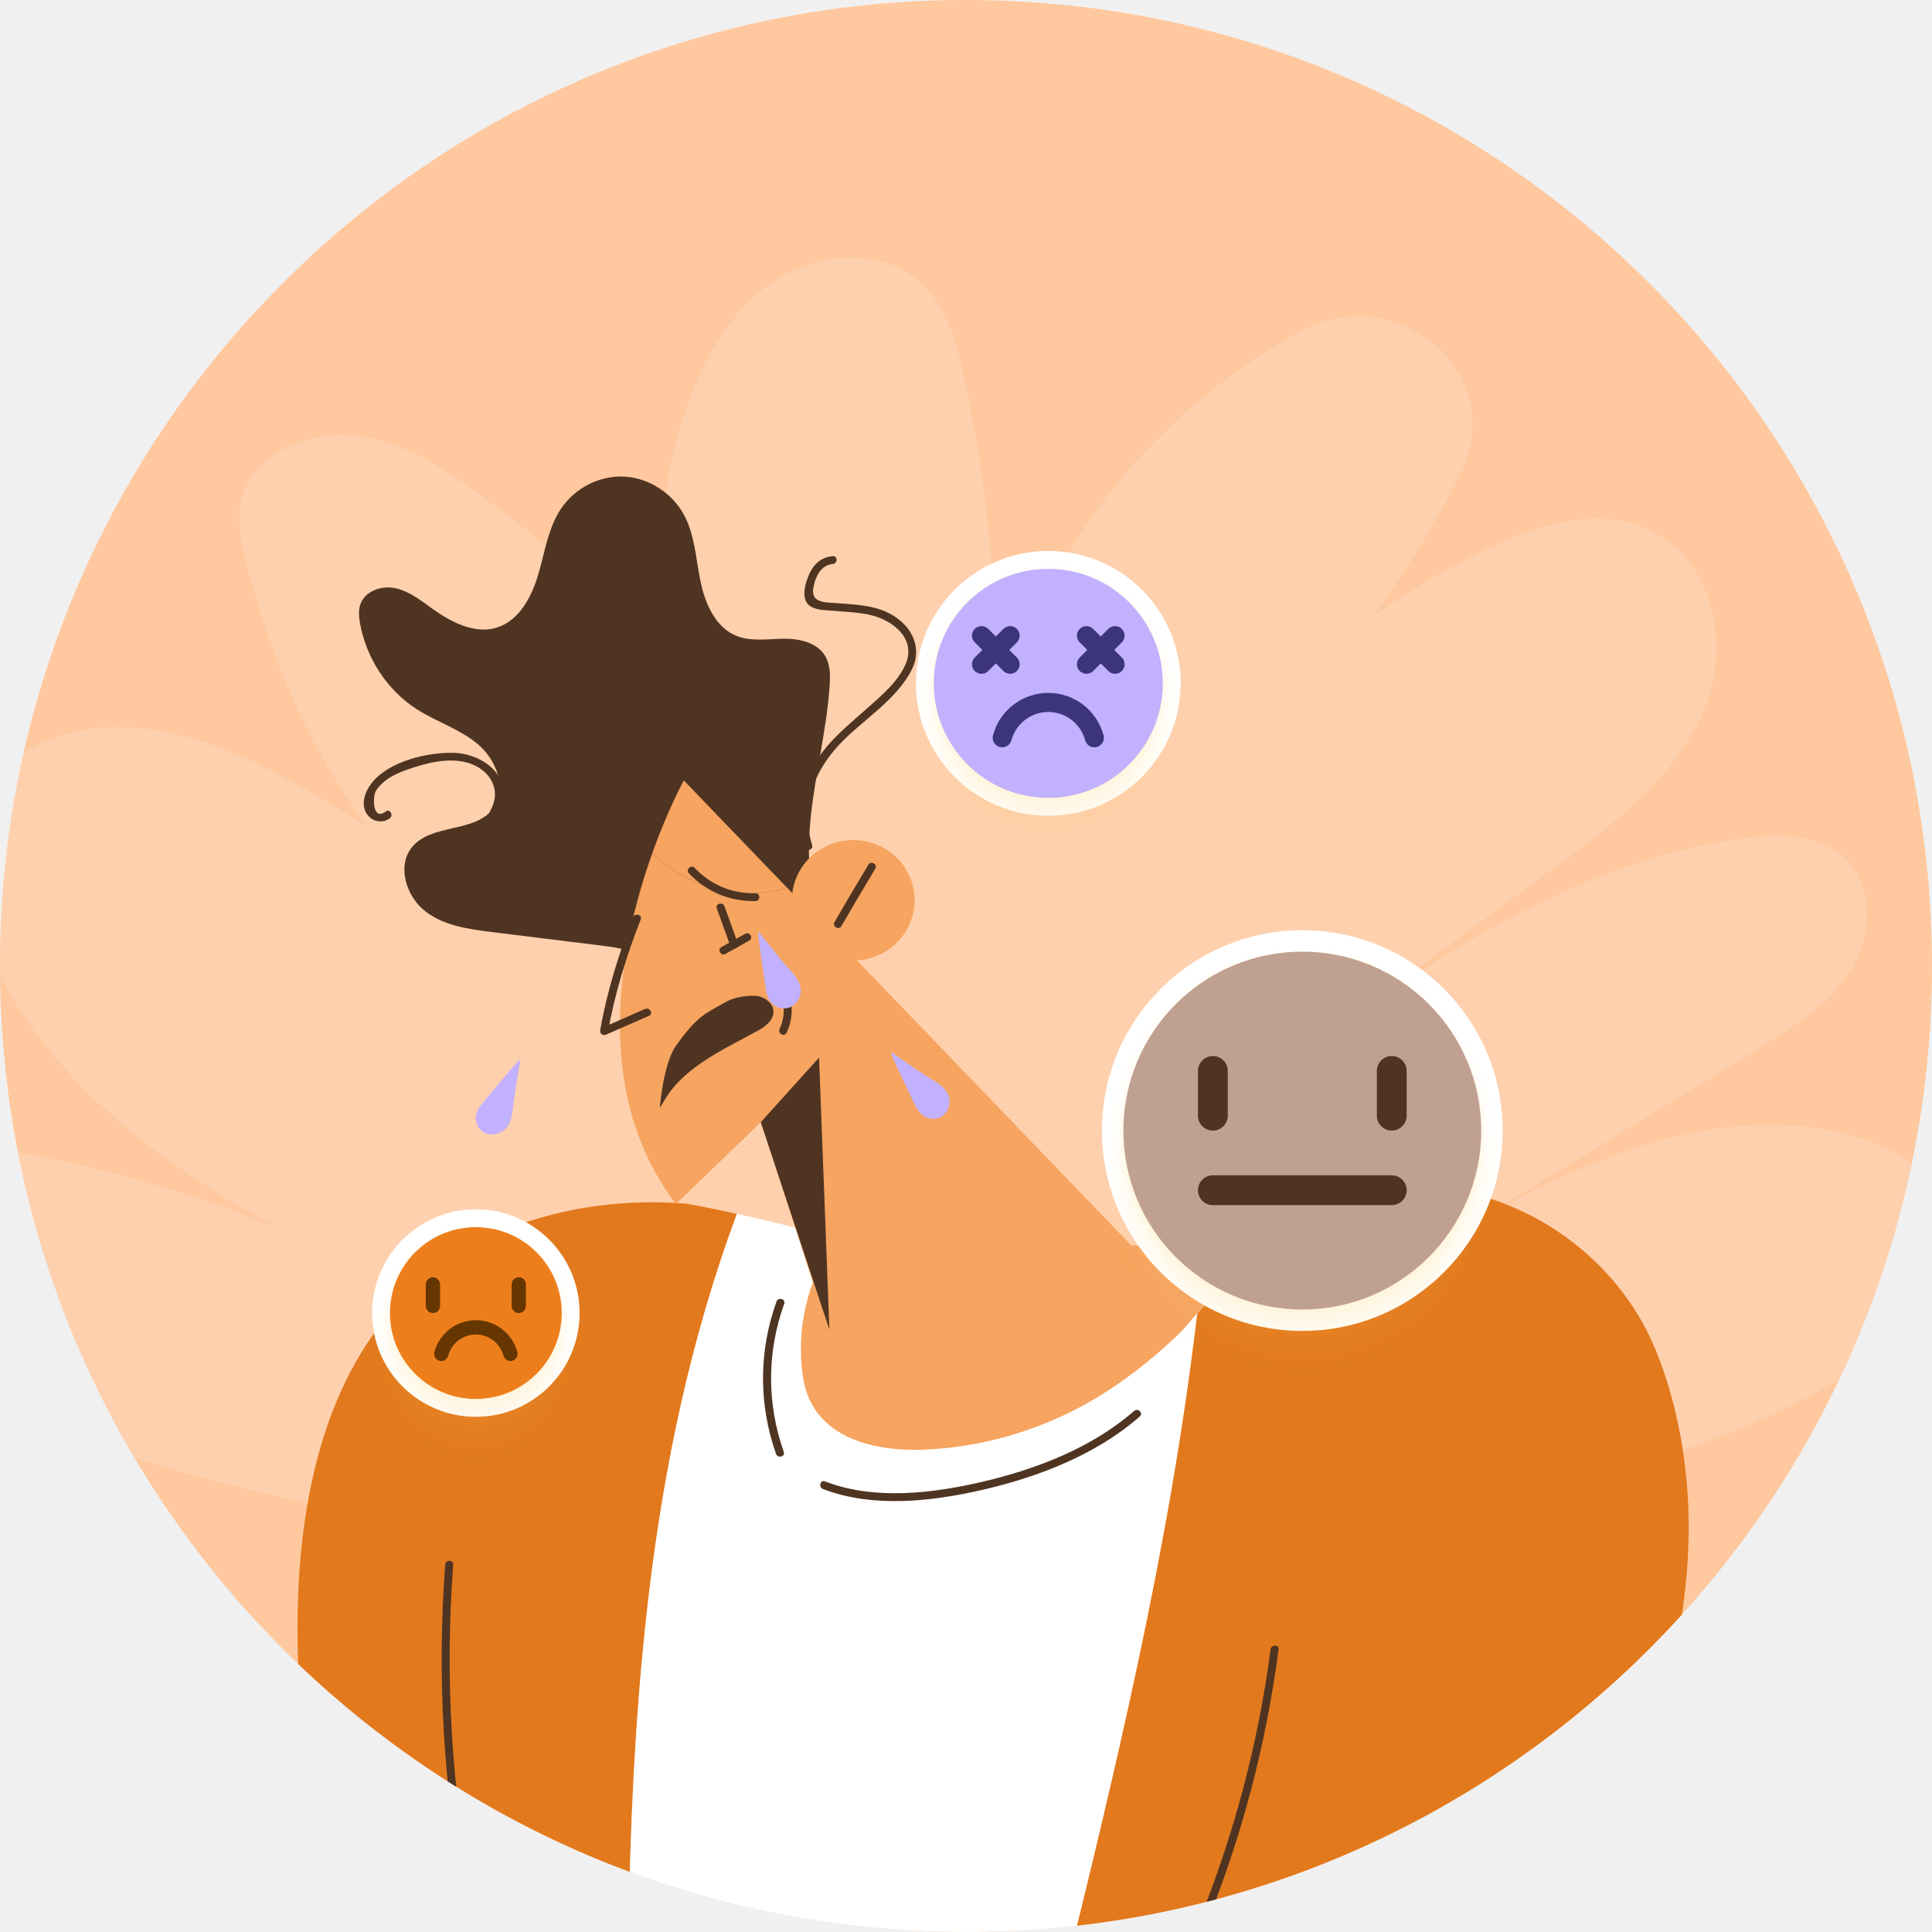
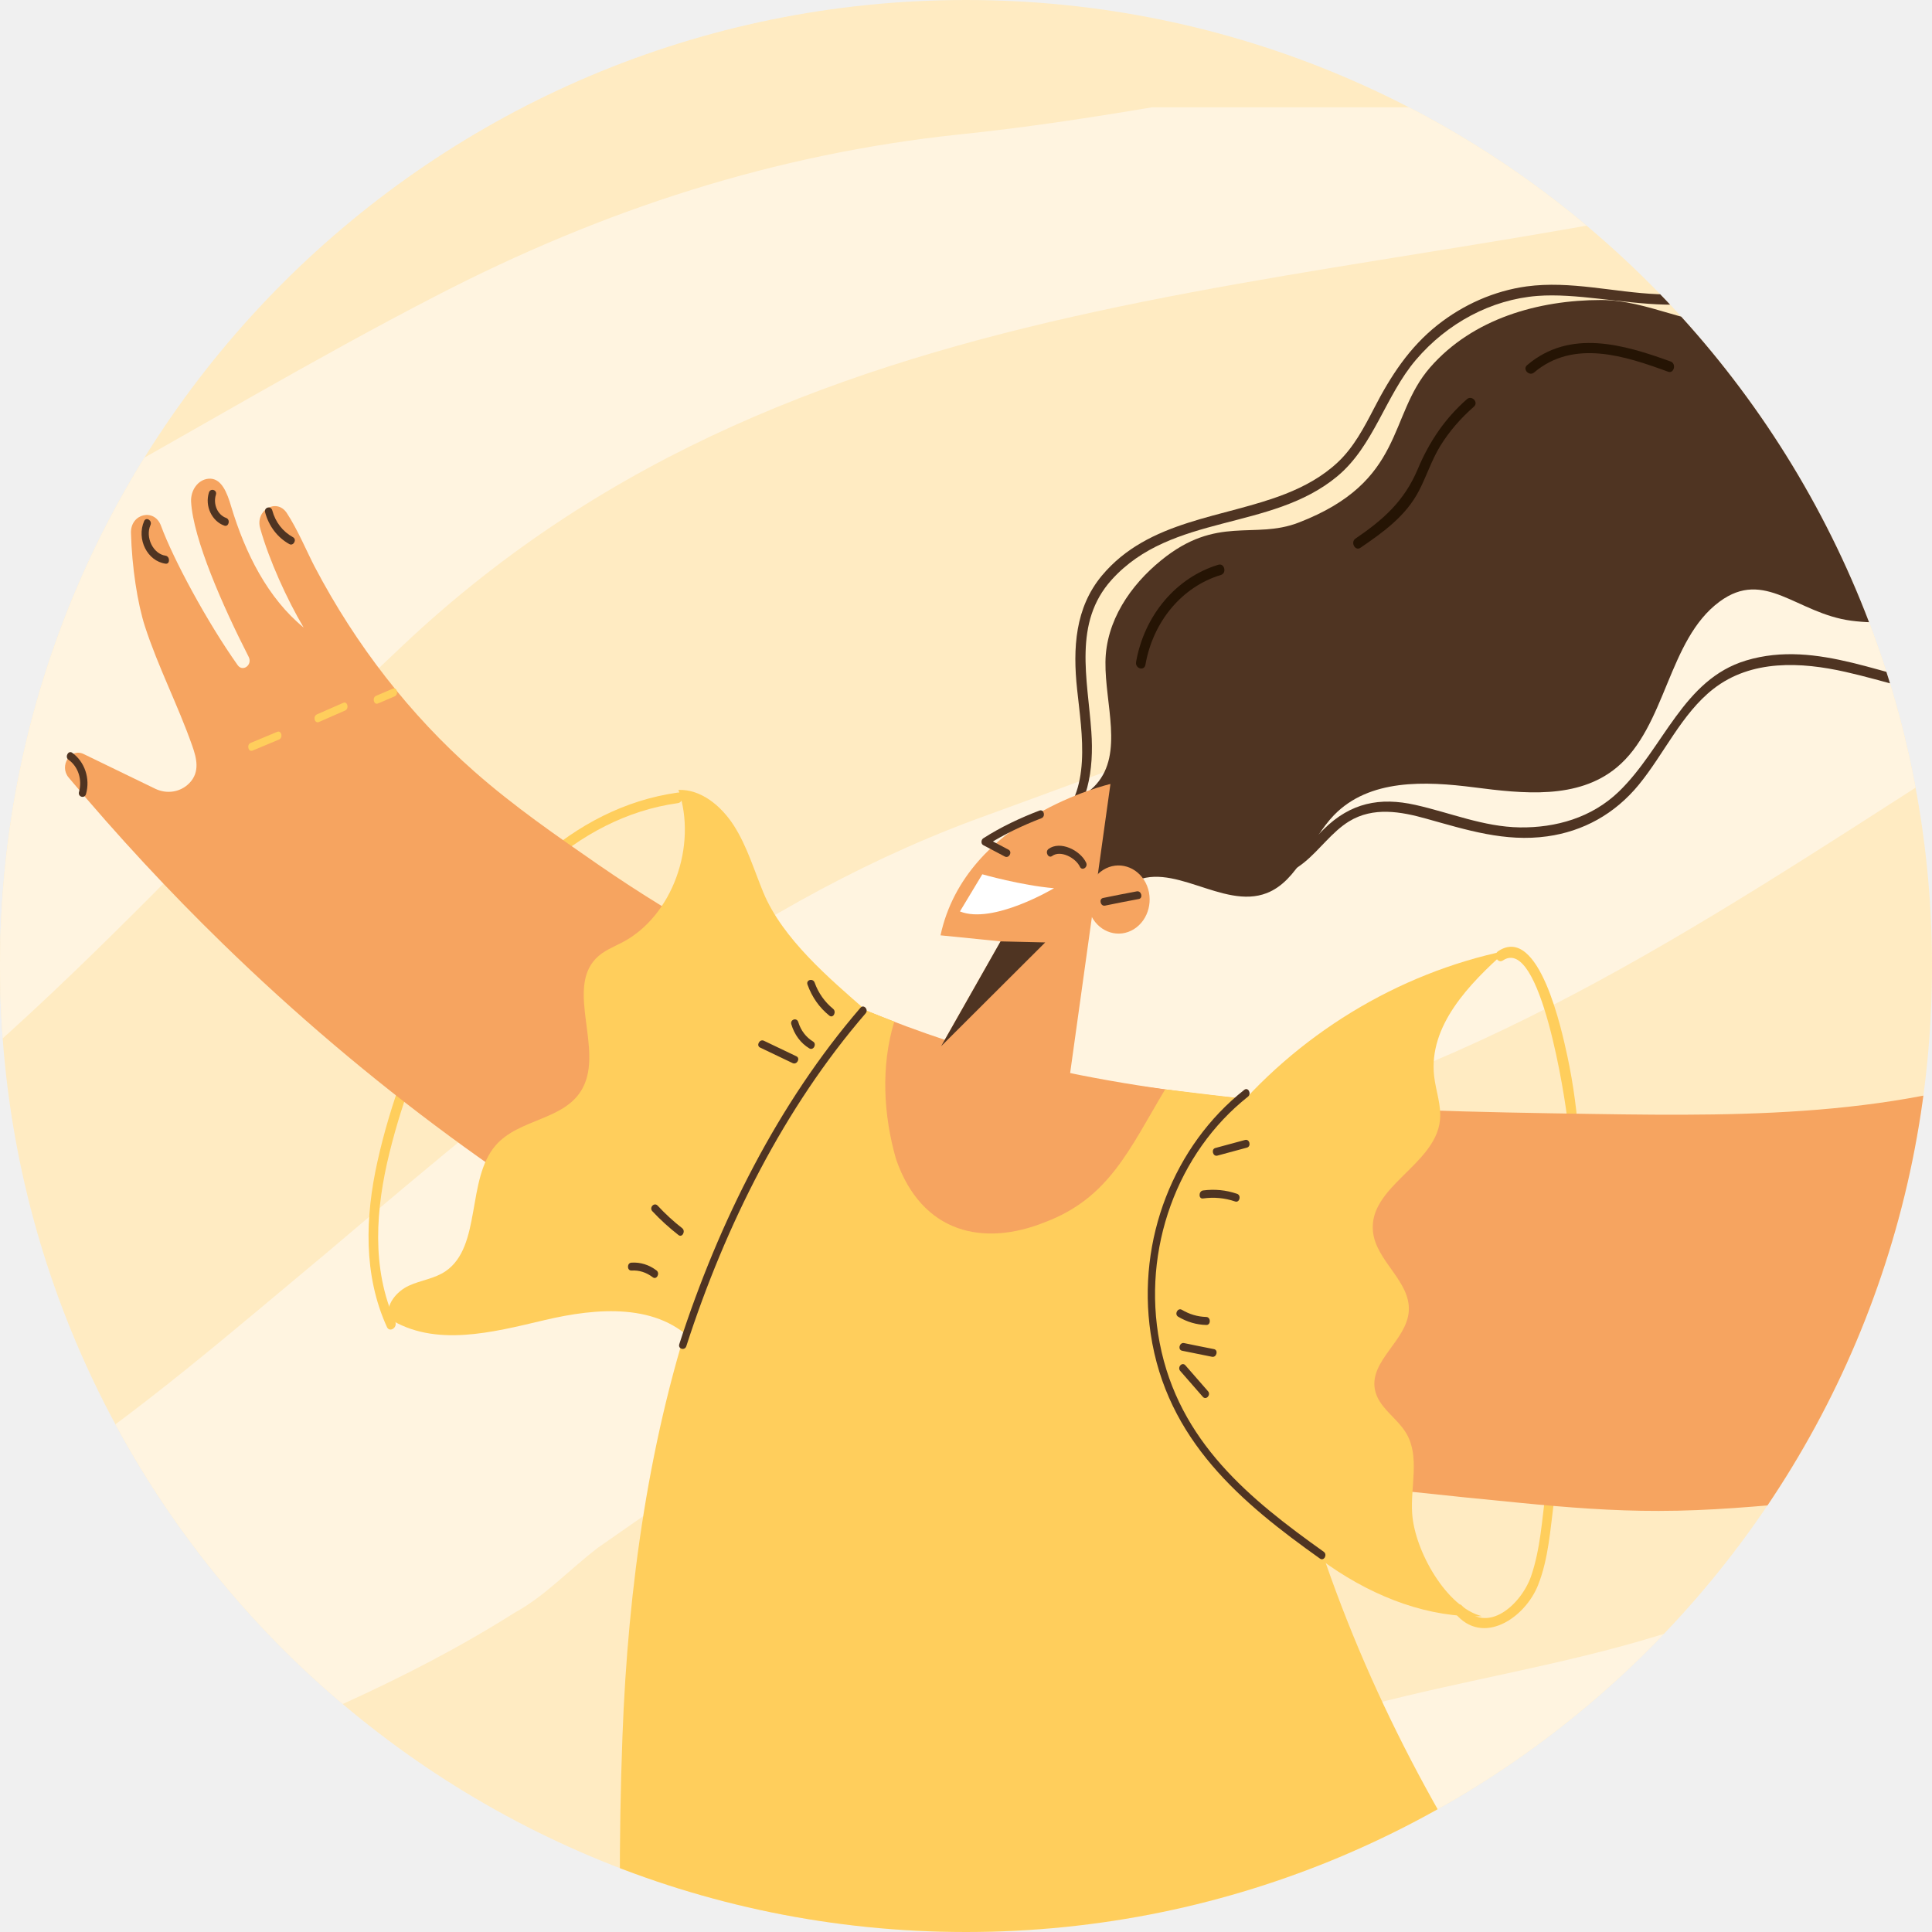
<svg xmlns="http://www.w3.org/2000/svg" width="270" height="270" viewBox="0 0 270 270" fill="none">
-   <g clip-path="url(#clip0_2988_3971)">
-     <rect width="270" height="270" rx="135" fill="#FFC89E" />
+   <g clip-path="url(#clip0_2988_3830)">
+     <rect width="270" height="270" rx="135" fill="#FFEBC2" />
    <path d="M150.067 355.072C149.729 352.432 147.131 350.246 144.12 349.082C141.109 347.904 137.702 347.578 134.371 347.265C126.786 346.542 119.22 345.818 111.635 345.108C106.628 344.625 101.377 344.072 97.368 341.659C93.359 339.246 91.327 334.32 94.47 331.211C98.629 327.109 108.209 328.884 112.105 324.625C115.06 321.403 112.613 316.676 108.718 314.15C104.822 311.623 99.815 310.459 95.543 308.344C89.275 305.236 84.758 299.984 83.422 294.235C83.177 293.213 83.046 292.134 83.46 291.14C84.419 288.869 88.052 287.918 91.007 288.415C93.981 288.912 96.465 290.431 98.949 291.807C103.071 294.079 108.191 296.094 112.971 294.859C117.62 293.667 120.255 289.82 121.666 286.144C123.078 282.453 123.774 278.479 126.541 275.313C129.534 271.864 134.898 269.778 140.186 270.019C145.475 270.246 150.519 272.787 153.041 276.477C155.262 279.756 155.488 283.603 156.467 287.251C157.426 290.885 159.61 294.746 163.939 296.194C167.119 297.258 170.752 296.79 174.215 296.747C177.678 296.705 181.63 297.358 183.343 299.742C184.341 301.147 184.322 302.851 184.19 304.455C183.55 311.864 181.028 319.089 180.087 326.485C179.127 333.866 179.955 341.801 185.319 347.904L150.067 355.072Z" fill="#4F3422" />
-     <path opacity="0.48" d="M102.535 218.259C73.214 216.676 44.132 211.533 16.196 203.014C8.437 200.639 0.654 197.956 -5.921 193.406C-12.496 188.856 -17.811 182.154 -18.844 174.476C-19.284 171.162 -18.856 167.577 -16.753 164.881C-12.609 159.552 -4.233 159.836 2.606 161.06C19.383 164.053 35.681 169.468 50.744 177.073C26.612 167.008 3.147 150.551 -4.12 126.477C-5.052 123.398 -5.694 120.158 -5.253 116.981C-4.032 108.301 5.364 102.217 14.571 101.649C23.766 101.08 32.633 104.802 40.618 109.154C54.372 116.659 66.828 126.316 77.308 137.617C54.095 126.403 40.379 102.526 34.371 78.44C33.64 75.535 33.011 72.468 33.779 69.562C35.404 63.479 42.898 60.153 49.447 60.846C55.997 61.538 61.727 65.235 66.942 69.043C85.557 82.632 102.095 99.794 110.13 120.777C93.139 103.38 87.812 76.474 96.968 54.292C99.462 48.246 103.153 42.348 108.896 38.824C114.652 35.3 122.801 34.781 128.015 38.948C132.121 42.237 133.62 47.553 134.716 52.561C139.615 75.102 140.522 98.446 137.399 121.308C136.958 101.55 144.112 81.68 157.211 66.261C163.974 58.298 172.312 51.56 181.595 46.379C195.198 38.799 210.942 52.339 204.228 65.89C204.178 65.989 204.14 66.076 204.09 66.175C194.152 86.069 179.328 103.751 161.14 117.401C172.312 100.523 188.233 86.502 206.785 77.204C213.939 73.618 222.516 70.7 229.91 73.766C239.507 77.748 242.064 90.385 238.008 99.596C233.953 108.808 225.287 115.349 216.975 121.457C203.158 131.62 189.354 141.784 175.537 151.948C195.827 136.813 217.315 121.148 242.757 117.265C247.82 116.486 253.576 116.387 257.417 119.59C261.977 123.398 261.788 130.557 258.664 135.54C255.541 140.523 250.226 143.837 245.087 146.977C228.172 157.326 211.256 167.676 194.354 178.025C213.133 166.105 234.734 153.617 256.75 158.155C263.753 159.601 271.008 163.558 272.658 170.186C274.572 177.889 268.136 185.221 261.398 189.919C246.044 200.639 227.177 205.486 208.788 210.123C174.416 218.791 137.89 227.446 103.934 217.678L102.535 218.259Z" fill="#FEDABF" />
-     <path d="M102.99 169.65C99.411 168.856 96.359 168.242 95.685 168.194C88.342 167.641 80.877 168.411 73.866 170.697C35.364 183.304 39.078 233.339 45.979 264.389C46.237 265.532 48.235 275.77 49.117 275.806C49.117 275.806 65.347 276.504 87.705 277.466C88.134 241.014 90.07 204.454 102.99 169.65Z" fill="#E2791D" />
-     <path d="M164.328 186.805C160.761 190.174 156.851 193.229 152.598 195.72C144.299 200.58 132.85 203.046 123.473 202.012C109.622 200.496 110.468 183.016 116.462 173.307C116.744 172.862 109.107 170.985 102.978 169.638C90.071 204.454 88.134 241.014 87.705 277.466C105.552 278.236 127.298 279.162 147.829 280.053C155.723 248.16 163.483 216.28 167.319 183.569C165.897 185.145 164.721 186.444 164.328 186.805Z" fill="white" />
-     <path d="M236 213.669C236.024 205.38 234.578 196.514 231.44 188.802C222.283 166.305 191.639 156.982 173.938 176.062C173.644 176.387 170.053 180.489 167.319 183.557C163.482 216.279 155.723 248.16 147.829 280.041C184.259 281.604 216.828 283 216.841 283C217.037 283 221.327 271.258 221.866 270.043C224.232 264.69 226.34 259.228 228.179 253.67C231.611 243.288 234.431 232.304 235.583 221.428C235.84 218.914 235.987 216.316 236 213.669Z" fill="#E2791D" />
-     <path d="M101.115 127.531C101.63 128.903 102.144 130.262 102.672 131.634C102.917 132.296 104.008 132.007 103.75 131.345C103.235 129.974 102.721 128.614 102.194 127.243C101.948 126.581 100.87 126.858 101.115 127.531Z" fill="#4F3422" />
-     <path d="M112.233 192.532C113.483 200.64 121.512 202.83 128.842 202.601C138.109 202.3 147.094 199.353 154.804 194.36C158.494 191.966 161.901 189.163 165.039 186.119C166.069 185.121 173.289 175.93 173.926 176.062C163.85 174.029 153.345 173.608 143.355 173.476C133.598 173.355 124.748 173.091 116.462 173.319C112.931 179.07 111.166 185.578 112.233 192.532Z" fill="#F6A460" />
-     <path d="M177.567 230.5C175.802 243.962 172.271 257.135 167.062 269.719C166.792 270.38 167.871 270.657 168.141 270.007C173.387 257.339 176.905 244.07 178.682 230.5C178.78 229.802 177.653 229.802 177.567 230.5Z" fill="#4F3422" />
-     <path d="M108.518 181.897C106.03 188.79 106.006 196.273 108.457 203.19C108.69 203.852 109.781 203.575 109.536 202.902C107.145 196.153 107.17 188.934 109.597 182.197C109.83 181.512 108.751 181.235 108.518 181.897Z" fill="#4F3422" />
-     <path d="M115.003 208.087C122.039 210.806 130.411 209.819 137.569 208.147C145.329 206.33 153.284 203.226 159.29 197.957C159.83 197.488 159.033 196.706 158.494 197.175C152.634 202.324 144.826 205.32 137.263 207.088C130.288 208.712 122.149 209.687 115.297 207.028C114.635 206.763 114.341 207.822 115.003 208.087Z" fill="#4F3422" />
-     <path d="M93.723 138.696C93.503 136.458 91.811 134.605 89.85 133.619C87.889 132.62 85.67 132.344 83.5 132.079C78.561 131.465 73.633 130.852 68.693 130.25C65.432 129.841 62.012 129.372 59.401 127.327C56.791 125.282 55.467 121.107 57.514 118.473C60.223 114.996 66.462 116.5 68.999 112.89C70.924 110.16 69.33 106.153 66.793 104.012C64.256 101.871 60.995 100.884 58.212 99.092C54.131 96.457 51.189 92.006 50.319 87.133C50.159 86.267 50.073 85.353 50.343 84.511C50.968 82.586 53.334 81.78 55.258 82.201C57.195 82.622 58.813 83.909 60.431 85.076C63.116 87.001 66.45 88.709 69.563 87.663C72.591 86.652 74.307 83.392 75.226 80.276C76.146 77.148 76.599 73.78 78.401 71.097C80.35 68.174 83.844 66.405 87.288 66.609C90.733 66.802 94.018 68.955 95.66 72.083C97.106 74.862 97.254 78.123 97.891 81.214C98.516 84.294 99.938 87.567 102.757 88.794C104.829 89.696 107.195 89.299 109.45 89.263C111.706 89.227 114.28 89.78 115.395 91.801C116.045 92.992 116.033 94.436 115.947 95.795C115.53 102.075 113.887 108.199 113.275 114.466C112.649 120.722 113.189 127.447 116.682 132.62L93.723 138.696Z" fill="#4F3422" />
-     <path d="M157.795 173.74L110.002 124.067C103.26 126.124 96.052 123.982 91.174 119.194C86.81 131.393 82.348 152.242 94.459 168.278L106.324 156.825C106.324 156.825 110.982 171.178 115.579 185.277C119.882 198.475 136.356 203.311 147.339 194.613C147.486 194.493 147.633 194.384 147.768 194.264C156.863 187.022 165.836 182.101 157.795 173.74Z" fill="#F6A460" />
-     <path d="M110.002 124.067L95.562 109.065C95.562 109.065 93.38 113.023 91.174 119.194C96.065 123.994 103.26 126.124 110.002 124.067Z" fill="#F6A460" />
-     <path d="M127.665 127.375C126.783 131.946 122.309 134.954 117.651 134.088C112.993 133.222 109.928 128.831 110.811 124.259C111.693 119.688 116.167 116.68 120.825 117.546C125.483 118.4 128.548 122.803 127.665 127.375Z" fill="#F6A460" />
-     <path d="M117.589 129.42C119.146 126.737 120.715 124.067 122.321 121.408C122.689 120.794 121.72 120.241 121.352 120.855C119.747 123.501 118.178 126.184 116.621 128.867C116.265 129.492 117.234 130.046 117.589 129.42Z" fill="#4F3422" />
-     <path d="M106.324 156.825L115.91 185.831L114.464 147.802L106.324 156.825Z" fill="#4F3422" />
-     <path d="M88.465 128.193C86.491 133.222 84.8 138.659 83.88 143.965C83.794 144.458 84.248 144.783 84.702 144.59C86.7 143.712 88.71 142.834 90.708 141.956C91.37 141.667 90.794 140.717 90.144 141.005C88.146 141.884 86.136 142.762 84.138 143.64C84.407 143.845 84.689 144.049 84.959 144.266C85.878 138.948 87.57 133.51 89.543 128.494C89.813 127.832 88.722 127.543 88.465 128.193Z" fill="#4F3422" />
-     <path d="M100.171 126.942C100.796 128.686 101.433 130.431 102.059 132.175C102.304 132.837 103.382 132.548 103.137 131.886C102.512 130.142 101.875 128.397 101.25 126.653C101.017 125.991 99.926 126.28 100.171 126.942Z" fill="#4F3422" />
-     <path d="M101.384 133.306C102.488 132.692 103.591 132.067 104.706 131.453C105.331 131.104 104.767 130.154 104.142 130.503C103.039 131.116 101.936 131.742 100.82 132.356C100.183 132.704 100.747 133.655 101.384 133.306Z" fill="#4F3422" />
-     <path d="M96.285 122.057C98.712 124.62 101.997 125.991 105.564 125.931C106.288 125.919 106.288 124.812 105.564 124.836C102.279 124.897 99.325 123.657 97.082 121.287C96.579 120.758 95.783 121.54 96.285 122.057Z" fill="#4F3422" />
-     <path d="M92.216 154.78C92.216 154.78 92.681 148.669 94.471 146.142C97.511 141.848 98.724 141.583 101.433 140.031C102.561 139.381 104.13 139.129 105.442 139.165C106.741 139.189 108.126 140.163 108.089 141.438C108.065 142.69 106.827 143.544 105.711 144.145C100.784 146.84 95.206 149.306 92.596 154.227L92.216 154.78Z" fill="#4F3422" />
-     <path d="M108.984 138.792C109.732 140.392 109.708 142.184 108.948 143.784C108.641 144.422 109.61 144.975 109.916 144.338C110.872 142.353 110.872 140.235 109.953 138.238C109.646 137.601 108.69 138.154 108.984 138.792Z" fill="#4F3422" />
-     <path d="M62.221 218.661C61.044 234.109 61.963 250.061 64.967 265.279C65.101 265.977 66.18 265.676 66.045 264.991C63.054 249.88 62.172 234.012 63.336 218.661C63.398 217.952 62.27 217.952 62.221 218.661Z" fill="#4F3422" />
-     <path d="M124.527 147.009C124.319 147.057 126.194 150.882 127.506 153.685C127.874 154.455 128.217 155.273 128.891 155.815C129.553 156.356 130.607 156.585 131.49 156.104C132.63 155.49 132.961 153.974 132.507 152.964C132.041 151.953 131.036 151.327 130.068 150.75C128.254 149.655 124.527 147.009 124.527 147.009Z" fill="#C2B1FF" />
-     <path d="M157.488 151.375C157.28 151.424 159.155 155.249 160.467 158.052C160.835 158.822 161.178 159.64 161.852 160.182C162.514 160.723 163.568 160.952 164.451 160.47C165.591 159.857 165.922 158.341 165.468 157.331C165.002 156.32 163.997 155.694 163.029 155.117C161.227 154.022 157.488 151.375 157.488 151.375Z" fill="#C2B1FF" />
-     <path d="M72.75 148.043C72.615 147.887 69.919 151.195 67.921 153.565C67.369 154.227 66.781 154.888 66.56 155.707C66.352 156.537 66.609 157.559 67.418 158.137C68.484 158.883 70.017 158.51 70.74 157.667C71.463 156.825 71.61 155.658 71.721 154.552C71.941 152.482 72.75 148.043 72.75 148.043Z" fill="#C2B1FF" />
-     <path d="M106.018 130.214C105.81 130.202 106.471 134.401 106.901 137.445C107.023 138.287 107.121 139.165 107.599 139.875C108.077 140.584 109.021 141.09 110.002 140.885C111.277 140.621 112.037 139.261 111.902 138.166C111.755 137.072 110.982 136.181 110.222 135.351C108.813 133.811 106.018 130.214 106.018 130.214Z" fill="#C2B1FF" />
-     <path d="M113.495 118.1C111.767 112.445 113.9 107.332 118.006 103.326C121.12 100.283 125.299 97.648 127.359 93.714C129.148 90.309 127.15 86.965 123.804 85.485C121.732 84.571 119.416 84.487 117.197 84.306C115.42 84.162 113.152 84.403 113.704 81.912C114.01 80.529 114.733 78.965 116.376 78.82C117.087 78.76 117.099 77.653 116.376 77.726C114.66 77.87 113.593 78.965 112.98 80.493C112.453 81.792 111.853 84.018 113.434 84.836C114.316 85.293 115.567 85.281 116.535 85.365C118.288 85.521 120.065 85.558 121.769 85.978C124.858 86.736 127.984 89.263 126.611 92.692C125.606 95.182 123.179 97.215 121.205 98.971C119.256 100.704 117.209 102.376 115.518 104.373C112.135 108.355 110.897 113.396 112.429 118.4C112.613 119.062 113.704 118.773 113.495 118.1Z" fill="#4F3422" />
-     <path d="M63.116 119.363C64.967 119.206 66.217 118.136 67.369 116.776C68.681 115.248 70.09 113.48 70.323 111.435C70.74 107.681 66.916 105.359 63.532 105.215C59.818 105.071 54.266 106.394 51.9 109.486C51.017 110.641 50.355 112.433 51.275 113.769C51.998 114.827 53.432 115.128 54.474 114.358C55.038 113.937 54.486 112.975 53.91 113.408C52.01 114.815 52.059 111.29 52.537 110.52C52.942 109.883 53.518 109.329 54.131 108.896C54.964 108.307 55.933 107.898 56.901 107.561C59.487 106.647 62.662 105.805 65.371 106.599C68.166 107.405 70.004 109.955 68.791 112.758C67.896 114.839 65.616 118.064 63.116 118.268C62.405 118.328 62.405 119.423 63.116 119.363Z" fill="#4F3422" />
-     <rect x="154" y="130" width="56" height="56" rx="28" fill="white" />
-     <g filter="url(#filter0_ddddd_2988_3971)">
-       <rect x="157" y="133" width="50" height="50" rx="25" fill="#C0A091" />
-       <path fill-rule="evenodd" clip-rule="evenodd" d="M194.5 147.583C195.651 147.583 196.584 148.516 196.584 149.667L196.584 155.917C196.584 157.067 195.651 158 194.5 158C193.35 158 192.417 157.067 192.417 155.917L192.417 149.667C192.417 148.516 193.35 147.583 194.5 147.583Z" fill="#4F3422" />
-       <path fill-rule="evenodd" clip-rule="evenodd" d="M169.5 147.583C170.651 147.583 171.584 148.516 171.584 149.667L171.584 155.917C171.584 157.067 170.651 158 169.5 158C168.35 158 167.417 157.067 167.417 155.917L167.417 149.667C167.417 148.516 168.35 147.583 169.5 147.583Z" fill="#4F3422" />
-       <path fill-rule="evenodd" clip-rule="evenodd" d="M167.417 166.333C167.417 165.183 168.35 164.25 169.5 164.25H194.5C195.651 164.25 196.584 165.183 196.584 166.333C196.584 167.484 195.651 168.417 194.5 168.417H169.5C168.35 168.417 167.417 167.484 167.417 166.333Z" fill="#4F3422" />
-     </g>
-     <rect x="128" y="77" width="37" height="37" rx="18.5" fill="white" />
-     <g filter="url(#filter1_ddddd_2988_3971)">
-       <rect x="130.5" y="79.5" width="32" height="32" rx="16" fill="#C2B1FF" />
-       <path fill-rule="evenodd" clip-rule="evenodd" d="M150.891 87.891C151.411 87.37 152.255 87.37 152.776 87.891L156.776 91.891C157.297 92.411 157.297 93.255 156.776 93.776C156.255 94.297 155.411 94.297 154.891 93.776L150.891 89.776C150.37 89.255 150.37 88.411 150.891 87.891Z" fill="#3C357C" />
-       <path fill-rule="evenodd" clip-rule="evenodd" d="M156.776 87.891C157.297 88.411 157.297 89.255 156.776 89.776L152.776 93.776C152.255 94.297 151.411 94.297 150.89 93.776C150.37 93.255 150.37 92.411 150.89 91.891L154.89 87.891C155.411 87.37 156.255 87.37 156.776 87.891Z" fill="#3C357C" />
-       <path fill-rule="evenodd" clip-rule="evenodd" d="M136.224 87.891C136.745 87.37 137.589 87.37 138.11 87.891L142.11 91.891C142.63 92.411 142.63 93.255 142.11 93.776C141.589 94.297 140.745 94.297 140.224 93.776L136.224 89.776C135.703 89.255 135.703 88.411 136.224 87.891Z" fill="#3C357C" />
-       <path fill-rule="evenodd" clip-rule="evenodd" d="M142.109 87.891C142.63 88.411 142.63 89.255 142.109 89.776L138.109 93.776C137.589 94.297 136.745 94.297 136.224 93.776C135.703 93.255 135.703 92.411 136.224 91.891L140.224 87.891C140.745 87.37 141.589 87.37 142.109 87.891Z" fill="#3C357C" />
-       <path fill-rule="evenodd" clip-rule="evenodd" d="M141.63 98.487C143.027 97.415 144.739 96.833 146.5 96.833C148.261 96.833 149.973 97.415 151.37 98.487C152.767 99.559 153.772 101.062 154.228 102.763C154.418 103.474 153.996 104.205 153.285 104.396C152.573 104.586 151.842 104.164 151.652 103.453C151.348 102.319 150.678 101.317 149.747 100.602C148.815 99.887 147.674 99.5 146.5 99.5C145.326 99.5 144.185 99.887 143.253 100.602C142.322 101.317 141.652 102.319 141.348 103.453C141.158 104.164 140.427 104.586 139.716 104.396C139.004 104.205 138.582 103.474 138.773 102.763C139.228 101.062 140.233 99.559 141.63 98.487Z" fill="#3C357C" />
-     </g>
-     <rect x="52" y="169" width="29" height="29" rx="14.5" fill="white" />
-     <g filter="url(#filter2_ddddd_2988_3971)">
-       <rect x="54.5" y="171.5" width="24" height="24" rx="12" fill="#ED7E1C" />
-       <path fill-rule="evenodd" clip-rule="evenodd" d="M62.847 185.74C63.895 184.936 65.179 184.5 66.5 184.5C67.821 184.5 69.105 184.936 70.153 185.74C71.201 186.544 71.954 187.671 72.296 188.947C72.439 189.481 72.122 190.029 71.588 190.172C71.055 190.315 70.507 189.998 70.364 189.465C70.136 188.614 69.634 187.863 68.935 187.327C68.237 186.791 67.381 186.5 66.5 186.5C65.62 186.5 64.764 186.791 64.065 187.327C63.366 187.863 62.864 188.614 62.636 189.465C62.493 189.998 61.945 190.315 61.412 190.172C60.878 190.029 60.562 189.481 60.705 188.947C61.046 187.671 61.8 186.544 62.847 185.74Z" fill="#663600" />
-       <path fill-rule="evenodd" clip-rule="evenodd" d="M60.5 178.5C61.052 178.5 61.5 178.948 61.5 179.5V182.5C61.5 183.052 61.052 183.5 60.5 183.5C59.948 183.5 59.5 183.052 59.5 182.5V179.5C59.5 178.948 59.948 178.5 60.5 178.5Z" fill="#663600" />
-       <path fill-rule="evenodd" clip-rule="evenodd" d="M72.5 178.5C73.052 178.5 73.5 178.948 73.5 179.5V182.5C73.5 183.052 73.052 183.5 72.5 183.5C71.948 183.5 71.5 183.052 71.5 182.5V179.5C71.5 178.948 71.948 178.5 72.5 178.5Z" fill="#663600" />
-     </g>
+     <path d="M160.975 15C152.071 16.497 143.113 17.861 134.007 18.796C108.393 21.509 84.407 29.189 60.853 41.391C26.906 58.93 -4.684 80.517 -40 93.52V174.679C-2.895 154.367 24.507 120.059 56.3 90.199C113.76 35.964 189.393 42.295 259.66 23.318C267.696 21.064 275.394 18.217 282.874 15L160.975 15Z" fill="#FFF4E0" />
+     <path d="M248.927 68.508C211.727 86.581 174.527 100.592 136.08 114.603C102.187 127.25 74.907 150.305 45.567 175.154C19.29 197.022 -7.001 220.937 -40 224.08V286.321H-22.247C-11.907 268.204 5.562 256.12 23.653 248.366C40.187 241.59 56.3 235.26 72.007 225.326C76.14 223.072 79.447 219.455 83.58 216.282C104.247 201.826 122.433 189.624 143.1 175.154C155.093 167.014 165.84 159.794 178.647 156.176C217.92 144.434 249.32 121.379 284.053 99.688C299.204 90.258 315.426 85.306 332 83.498V53.43C303.555 52.422 275.312 55.476 248.927 68.508Z" fill="#FFF4E0" />
+     <path d="M255.54 218.091C230.74 233.451 202.634 233.006 176.6 242.94C164.2 247.906 148.412 251.198 132.679 264.393C125.252 270.62 121.01 278.893 114.844 286.321H332V182.419C328.856 182.685 325.685 183.115 322.487 183.738C296.874 188.26 277.44 204.984 255.54 218.091Z" fill="#FFF4E0" />
+     <path d="M203.372 225.475C207.196 230.082 213.111 226.156 214.948 221.517C216.401 217.868 216.668 213.667 217.172 209.774C217.75 205.394 218.269 201.015 218.743 196.635C220.477 180.496 222.493 163.626 219.039 147.584C218.283 144.113 215.097 129.093 209.361 132.937C208.619 133.44 209.301 134.721 210.042 134.219C215.289 130.715 218.787 153.716 219.084 156.846C219.855 165.07 219.514 173.375 218.862 181.599C218.135 190.569 217.172 199.522 216.016 208.427C215.512 212.337 215.26 216.521 213.985 220.236C212.651 224.145 207.834 228.638 204.351 224.437C203.743 223.723 202.794 224.761 203.372 225.475Z" fill="#FFCE5C" />
+     <path d="M55.225 184.681C51.86 177.252 52.512 168.849 54.439 161.064C56.307 153.521 59.153 146.108 62.621 139.279C69.395 125.962 80.363 114.235 94.726 112.24C95.585 112.126 95.585 110.634 94.726 110.764C79.859 112.84 68.491 124.713 61.45 138.55C57.685 145.946 54.573 154.105 52.749 162.329C51.03 170.05 50.763 178.176 54.069 185.443C54.439 186.286 55.61 185.524 55.225 184.681Z" fill="#FFCE5C" />
+     <path d="M324.707 197.446C319.045 197.024 313.101 196.489 308.773 197.041C299.42 198.225 290.675 202.653 281.589 205.329C272.251 208.071 262.557 208.979 252.923 209.855C245.897 210.504 238.872 211.152 231.831 211.152C225.383 211.169 218.936 210.666 212.518 210.033C202.335 209.044 191.959 207.989 181.554 206.578C158.031 203.399 134.434 198.436 112.957 188.509C107.74 186.092 102.582 183.513 97.498 180.771C73.545 167.86 51.163 151.38 31.154 131.899C23.624 124.567 16.435 116.83 9.617 108.688L9.587 108.655C8.224 107.017 9.854 104.486 11.692 105.379L21.697 110.229C23.283 110.991 25.18 110.748 26.455 109.45C27.996 107.877 27.463 105.914 26.855 104.195C24.869 98.55 22.112 93.246 20.259 87.552C19.222 84.341 18.436 79.296 18.303 74.479C18.229 71.77 21.578 70.975 22.497 73.473C24.232 78.177 28.915 86.887 33.214 92.954C33.925 93.959 35.319 92.921 34.755 91.802C31.094 84.633 27.003 75.322 26.707 70.132C26.618 68.526 27.655 67.05 29.108 66.904C30.961 66.709 31.761 68.947 32.295 70.748C34.266 77.317 37.423 83.594 42.433 87.698C40.121 83.789 37.616 78.307 36.356 73.814C35.645 71.283 38.668 69.564 40.076 71.689C41.559 73.927 42.967 77.269 43.975 79.199C49.726 90.164 57.33 99.928 66.282 107.812C71.796 112.678 77.799 116.814 83.772 120.95C94.948 128.655 107.888 135.808 121.05 141.242C128.55 144.308 136.109 146.838 143.446 148.606C153.644 151.056 164.049 152.613 174.543 153.618C190.566 155.159 206.767 155.435 222.686 155.678C244.934 156.019 267.819 156.068 288.585 147.179C292.913 145.33 301.495 142.037 309.218 140.009C311.515 139.409 312.612 143.043 310.448 144.097C304.415 147.065 297.478 150.261 291.757 152.499C290.927 152.824 290.275 153.586 290.127 154.543C289.786 156.765 292.958 156.311 294.988 155.743L319.875 148.801C322.498 148.071 324.232 151.721 322.217 153.716C321.061 154.851 319.623 155.808 318.274 156.473C313.131 159.004 305.038 161.939 298.027 164.729C295.759 165.638 296.648 169.417 299.02 168.947C305.942 167.6 316.036 164.356 324.499 161.826C327.138 161.031 328.694 164.989 326.397 166.627C320.497 170.796 314.302 174.17 307.824 177.057C300.072 180.528 301.614 187.584 307.068 188.606C310.166 189.19 313.071 189.498 314.983 189.514C317.755 189.547 322.024 190.439 325.759 192.045C328.457 193.229 327.553 197.657 324.707 197.446Z" fill="#F6A460" />
+     <path d="M125.022 162.037C128.105 172.418 137.71 175.386 145.018 171.931C152.621 168.525 158.55 160.69 162.849 152.256C155.541 151.266 147.641 150.634 140.512 148.606C135.353 147.146 130.077 145.151 124.8 142.767C123.199 149.012 123.511 155.824 125.022 162.037Z" fill="#F6A460" />
+     <path d="M182.473 209.741C182.162 208.703 181.851 207.649 181.539 206.578C178.842 197.316 176.292 187.422 175.67 177.852C175.003 167.6 174.662 159.685 174.528 153.618C172.646 153.44 164.701 152.467 162.834 152.24C157.794 160.674 154.993 167.406 146.055 170.796C137.473 174.251 128.847 172.402 125.23 162.02C123.451 155.808 123.081 148.995 124.978 142.767C123.659 142.264 122.354 141.745 121.035 141.21C113.357 148.201 107.369 157.414 102.923 167.114C100.877 171.558 99.069 176.116 97.483 180.771C90.724 200.479 87.759 221.761 86.989 242.653C85.921 271.671 87.107 301.403 91.791 330L255.991 323.09C224.524 290.552 196.11 255.629 182.473 209.741Z" fill="#FFCE5C" />
+     <path d="M146.841 126.449C143.713 123.172 143.921 117.009 147.256 113.927C149.079 112.24 151.569 111.461 153.214 109.596C157.024 105.281 154.415 98.404 154.489 92.516C154.548 86.806 157.972 81.794 162.271 78.307C170.082 71.932 175.225 75.452 181.48 73.035C196.406 67.277 193.901 58.177 199.874 51.332C205.848 44.503 215.008 41.94 223.753 41.924C230.245 41.924 236.337 45.687 242.829 45.476C250.403 45.233 251.011 35.906 265.477 34.998C275.542 34.382 285.295 40.318 289.978 49.775C294.677 59.231 292.246 74.884 284.05 81.194C278.076 85.784 265.967 87.715 258.689 86.741C251.07 85.719 246.624 79.41 240.309 84.081C233.061 89.434 232.883 101.502 225.932 107.26C220.492 111.769 212.844 110.91 206.011 110.034C199.193 109.158 191.367 108.817 186.416 113.927C183.051 117.414 181.436 123.091 177.033 124.811C170.867 127.211 163.634 120.009 157.942 123.513C156.416 124.454 155.334 126.044 153.911 127.163C152.488 128.282 150.339 128.833 149.049 127.568L146.841 126.449Z" fill="#4F3422" />
+     <path d="M148.1 116.457C152.088 113.083 152.888 107.487 152.517 102.264C151.999 94.835 149.953 87.017 155.349 81.032C163.782 71.689 177.597 74.284 186.89 66.563C191.989 62.329 193.605 55.306 197.873 50.294C202.261 45.136 208.412 41.859 214.845 41.356C225.532 40.529 240.443 47.228 248.476 35.922C250.966 32.403 252.345 24.325 246.742 23.303C245.008 22.995 242.903 23.757 242.192 25.655C241.465 27.601 243.407 28.866 244.978 28.315C245.808 28.023 245.453 26.596 244.623 26.888C244.267 26.579 243.926 26.255 243.57 25.947C243.941 25.379 244.43 25.022 245.038 24.844C245.69 24.617 246.475 24.649 247.113 24.909C248.713 25.558 249.366 27.52 249.38 29.24C249.41 32.143 247.869 34.852 245.927 36.717C242.073 40.399 236.589 41.324 231.653 41.113C225.546 40.853 219.469 39.199 213.348 40.026C208.857 40.643 204.529 42.54 200.867 45.444C196.969 48.542 194.361 52.516 192.019 57.074C190.61 59.799 189.173 62.508 186.994 64.568C184.845 66.595 182.28 67.99 179.627 69.028C171.06 72.402 160.536 72.597 153.985 80.448C150.25 84.941 149.909 90.569 150.531 96.36C151.183 102.54 152.681 110.748 147.433 115.16C146.737 115.743 147.404 117.025 148.1 116.457Z" fill="#4F3422" />
+     <path d="M168.436 121.729C172.898 124.129 178.189 123.805 182.236 120.545C184.43 118.777 186.134 116.263 188.535 114.786C191.9 112.726 195.754 113.408 199.326 114.413C204.973 115.987 210.339 117.706 216.238 116.879C221.233 116.181 225.65 113.781 229.03 109.661C232.587 105.314 235.018 99.75 239.42 96.295C244.756 92.11 251.767 92.516 257.888 93.894C268.605 96.279 281.752 102.378 290.779 92.208C293.21 89.466 297.078 81.729 292.483 79.329C290.986 78.55 289 78.631 287.992 80.237C287.044 81.762 287.37 83.854 288.837 84.762C289.593 85.233 290.275 83.951 289.519 83.481C287.473 82.216 289.83 79.993 291.386 80.448C292.32 80.724 292.898 81.388 293.091 82.524C293.284 83.724 292.972 85.168 292.617 86.287C291.801 88.963 290.038 91.234 287.992 92.905C283.798 96.328 278.654 96.895 273.585 96.214C263.788 94.884 254.035 89.288 244.015 92.305C235.196 94.965 232.528 104.535 226.243 110.618C222.434 114.3 217.394 115.695 212.399 115.63C207.3 115.549 202.72 113.586 197.784 112.483C192.849 111.38 188.758 112.175 184.993 115.889C182.903 117.933 181.035 120.139 178.308 121.161C175.27 122.297 171.994 121.988 169.133 120.447C168.333 120.026 167.651 121.307 168.436 121.729Z" fill="#4F3422" />
+     <path d="M97.275 187.844C92.073 182.004 83.402 182.767 76.109 184.486C68.817 186.205 60.739 188.346 54.306 184.226C53.861 182.296 55.447 180.463 57.122 179.685C58.812 178.906 60.709 178.711 62.265 177.657C67.349 174.186 65.141 164.843 69.261 160.074C72.581 156.246 79.029 156.603 81.445 152.029C84.306 146.611 79.133 138.339 83.239 133.992C84.291 132.872 85.743 132.353 87.048 131.656C93.94 128.006 97.498 118.241 94.815 110.391C97.957 110.277 100.803 112.613 102.596 115.435C104.39 118.258 105.383 121.583 106.672 124.713C109.37 131.218 115.936 136.765 121.035 141.226C121.702 141.81 119.968 142.669 120.264 143.545C120.546 144.389 120.398 145.313 120.235 146.189C118.619 155.305 116.974 164.486 113.772 173.083C110.571 181.68 105.635 189.741 98.609 194.964L97.275 187.844Z" fill="#FFCE5C" />
+     <path d="M171.149 156.895C181.169 144.632 195.28 136.019 210.532 132.856C205.314 137.495 199.622 143.351 200.423 150.407C200.66 152.467 201.46 154.494 201.238 156.57C200.571 162.815 191.263 165.832 191.87 172.077C192.271 176.23 197.147 179.052 196.88 183.221C196.614 187.308 191.411 190.131 192.137 194.153C192.597 196.7 195.265 198.127 196.554 200.35C198.451 203.61 197.088 207.762 197.355 211.542C197.71 216.765 202.172 224.632 207.093 225.864C192.434 226.351 177.271 214.705 170.156 201.501C163.026 188.298 163.708 171.007 171.846 158.436L171.149 156.895Z" fill="#FFCE5C" />
+     <path d="M184.993 216.862C174.751 209.563 164.731 201.517 162.063 187.649C159.543 174.575 164.553 161.047 174.41 153.261C174.929 152.84 174.425 151.883 173.891 152.304C164.079 160.058 158.847 173.213 160.803 186.351C163.026 201.307 173.565 210.066 184.474 217.819C185.037 218.208 185.541 217.251 184.993 216.862Z" fill="#4F3422" />
+     <path d="M95.912 188.135C101.396 171.169 109.637 154.754 120.976 141.615C121.421 141.096 120.709 140.301 120.25 140.837C108.792 154.137 100.477 170.698 94.933 187.844C94.711 188.509 95.689 188.801 95.912 188.135Z" fill="#4F3422" />
+     <path d="M88.249 177.56C89.345 177.495 90.324 177.819 91.228 178.501C91.761 178.906 92.28 177.949 91.747 177.544C90.724 176.765 89.508 176.376 88.263 176.457C87.596 176.473 87.596 177.592 88.249 177.56Z" fill="#4F3422" />
+     <path d="M91.168 169.271C92.31 170.488 93.525 171.591 94.815 172.596C95.348 173.018 95.852 172.045 95.334 171.639C94.103 170.682 92.962 169.628 91.895 168.476C91.406 167.99 90.694 168.768 91.168 169.271Z" fill="#4F3422" />
+     <path d="M106.228 146.4C107.74 147.13 109.266 147.844 110.778 148.574C111.371 148.849 111.89 147.892 111.297 147.617C109.785 146.887 108.259 146.173 106.747 145.443C106.154 145.167 105.635 146.124 106.228 146.4Z" fill="#4F3422" />
+     <path d="M110.586 143.14C111.015 144.584 111.89 145.784 113.105 146.514C113.683 146.854 114.187 145.897 113.624 145.557C112.646 144.957 111.92 144.016 111.564 142.848C111.371 142.167 110.393 142.459 110.586 143.14Z" fill="#4F3422" />
+     <path d="M112.853 137.609C113.491 139.377 114.513 140.82 115.907 141.94C116.44 142.361 116.944 141.404 116.425 140.983C115.269 140.042 114.365 138.777 113.846 137.317C113.594 136.652 112.601 136.944 112.853 137.609Z" fill="#4F3422" />
+     <path d="M170.126 161.501C171.505 161.128 172.883 160.755 174.262 160.382C174.899 160.204 174.632 159.133 173.995 159.312C172.616 159.685 171.238 160.058 169.859 160.431C169.222 160.593 169.489 161.664 170.126 161.501Z" fill="#4F3422" />
+     <path d="M168.125 167.487C169.652 167.276 171.134 167.406 172.616 167.909C173.239 168.119 173.506 167.049 172.883 166.838C171.327 166.303 169.741 166.157 168.125 166.368C167.488 166.465 167.473 167.584 168.125 167.487Z" fill="#4F3422" />
+     <path d="M164.938 191.59C165.991 192.791 167.043 193.991 168.096 195.208C168.555 195.727 169.267 194.932 168.822 194.429C167.769 193.229 166.717 192.028 165.665 190.812C165.205 190.277 164.494 191.071 164.938 191.59Z" fill="#4F3422" />
+     <path d="M165.205 188.768C166.599 189.044 167.992 189.32 169.385 189.612C170.023 189.741 170.304 188.671 169.652 188.541C168.259 188.265 166.865 187.99 165.472 187.698C164.835 187.568 164.553 188.638 165.205 188.768Z" fill="#4F3422" />
+     <path d="M164.657 184.016C165.887 184.745 167.206 185.135 168.585 185.167C169.237 185.183 169.237 184.08 168.585 184.048C167.369 184.016 166.228 183.675 165.161 183.042C164.583 182.718 164.079 183.675 164.657 184.016Z" fill="#4F3422" />
+     <path d="M9.572 106.173C10.951 107.147 11.514 108.979 11.04 110.683C10.847 111.364 11.825 111.656 12.018 110.975C12.641 108.785 11.825 106.449 10.091 105.2C9.543 104.811 9.024 105.784 9.572 106.173Z" fill="#4F3422" />
+     <path d="M20.141 72.824C19.044 75.354 20.6 78.42 23.135 78.777C23.787 78.874 23.772 77.755 23.135 77.658C21.401 77.414 20.274 75.095 21.03 73.376C21.312 72.743 20.422 72.191 20.141 72.824Z" fill="#4F3422" />
+     <path d="M29.197 68.834C28.604 70.732 29.612 72.84 31.346 73.457C31.969 73.684 32.236 72.613 31.613 72.386C30.383 71.948 29.76 70.44 30.175 69.126C30.383 68.461 29.404 68.169 29.197 68.834Z" fill="#4F3422" />
+     <path d="M37.053 71.608C37.572 73.538 38.787 75.127 40.432 76.036C41.01 76.36 41.529 75.403 40.951 75.079C39.528 74.3 38.49 72.986 38.046 71.316C37.838 70.618 36.86 70.91 37.053 71.608Z" fill="#4F3422" />
+     <path d="M35.304 104.892C36.534 104.373 37.764 103.87 38.994 103.351C39.602 103.092 39.335 102.021 38.728 102.28C37.497 102.8 36.267 103.302 35.037 103.821C34.429 104.065 34.696 105.152 35.304 104.892Z" fill="#FFCE5C" />
+     <path d="M44.568 100.902C45.783 100.366 47.013 99.831 48.229 99.296C48.822 99.036 48.57 97.95 47.962 98.225C46.746 98.761 45.516 99.296 44.301 99.831C43.693 100.091 43.96 101.161 44.568 100.902Z" fill="#FFCE5C" />
+     <path d="M52.838 98.306C53.609 97.982 54.38 97.641 55.151 97.317C55.758 97.057 55.491 95.987 54.884 96.246C54.113 96.571 53.342 96.912 52.572 97.236C51.964 97.479 52.231 98.566 52.838 98.306Z" fill="#FFCE5C" />
+     <path d="M160.077 92.889C161.144 86.839 165.19 81.989 170.63 80.35C171.475 80.091 171.119 78.663 170.274 78.923C164.405 80.691 159.929 85.947 158.772 92.499C158.609 93.44 159.914 93.83 160.077 92.889Z" fill="#251404" />
+     <path d="M190.121 76.555C193.249 74.414 196.48 72.143 198.333 68.526C199.37 66.514 200.067 64.325 201.238 62.394C202.542 60.253 204.158 58.436 205.981 56.831C206.663 56.23 205.699 55.192 205.018 55.776C201.994 58.42 199.771 61.664 198.155 65.509C196.243 70.083 193.249 72.662 189.425 75.273C188.698 75.776 189.38 77.058 190.121 76.555Z" fill="#251404" />
+     <path d="M214.385 52.062C219.944 47.358 227.132 49.759 233.12 51.948C233.951 52.257 234.306 50.813 233.476 50.521C226.895 48.136 219.425 45.931 213.422 51.024C212.725 51.592 213.703 52.63 214.385 52.062Z" fill="#251404" />
+     <path d="M258.066 46.644C261.372 43.157 266.041 41.989 270.413 43.546C271.243 43.838 271.599 42.411 270.769 42.119C265.937 40.416 260.749 41.762 257.103 45.606C256.466 46.255 257.429 47.309 258.066 46.644Z" fill="#FFCE5C" />
+     <path d="M148.96 154.218L155.186 109.563C155.186 109.563 134.998 114.17 131.44 130.715L139.845 131.558L131.025 147.081C127.794 152.775 130.24 160.301 136.035 162.475C136.139 162.507 136.228 162.556 136.332 162.588C142.009 164.681 148.056 160.69 148.96 154.218Z" fill="#F6A460" />
+     <path d="M158.461 129.855C156.371 131.153 153.718 130.342 152.532 128.055C151.347 125.768 152.088 122.864 154.178 121.567C156.268 120.269 158.921 121.08 160.107 123.367C161.278 125.654 160.551 128.558 158.461 129.855Z" fill="#F6A460" />
+     <path d="M154.43 126.563C156.001 126.238 157.572 125.93 159.143 125.638C159.78 125.525 159.514 124.454 158.876 124.568C157.305 124.859 155.734 125.168 154.163 125.492C153.525 125.622 153.792 126.692 154.43 126.563Z" fill="#4F3422" />
+     <path d="M139.83 131.559L131.529 146.206L146.07 131.705L139.83 131.559Z" fill="#4F3422" />
+     <path d="M137.28 122.183C137.28 122.183 142.72 123.74 147.3 124.13C147.3 124.13 138.763 129.239 134.153 127.374L137.28 122.183Z" fill="white" />
+     <path d="M145.27 113.278C142.587 114.3 139.86 115.581 137.414 117.155C137.103 117.349 137.058 117.933 137.414 118.112C138.422 118.647 139.415 119.166 140.423 119.701C141.016 120.01 141.52 119.053 140.942 118.744C139.934 118.209 138.941 117.69 137.933 117.155C137.933 117.479 137.933 117.787 137.933 118.112C140.304 116.587 142.943 115.354 145.536 114.349C146.159 114.121 145.892 113.051 145.27 113.278Z" fill="#4F3422" />
+     <path d="M147.048 119.62C148.219 118.761 150.339 119.896 150.917 121.129C151.213 121.761 152.088 121.21 151.791 120.561C150.961 118.809 148.145 117.447 146.529 118.647C145.996 119.053 146.514 120.026 147.048 119.62Z" fill="#4F3422" />
  </g>
  <defs>
-     <filter id="filter0_ddddd_2988_3971" x="152.8" y="132.2" width="58.4" height="65.6" filterUnits="userSpaceOnUse" color-interpolation-filters="sRGB">
-       <feFlood flood-opacity="0" result="BackgroundImageFix" />
-       <feColorMatrix in="SourceAlpha" type="matrix" values="0 0 0 0 0 0 0 0 0 0 0 0 0 0 0 0 0 0 127 0" result="hardAlpha" />
-       <feOffset />
-       <feColorMatrix type="matrix" values="0 0 0 0 1 0 0 0 0 0.808 0 0 0 0 0.361 0 0 0 0.1 0" />
-       <feBlend mode="normal" in2="BackgroundImageFix" result="effect1_dropShadow_2988_3971" />
-       <feColorMatrix in="SourceAlpha" type="matrix" values="0 0 0 0 0 0 0 0 0 0 0 0 0 0 0 0 0 0 127 0" result="hardAlpha" />
-       <feOffset dy="0.6" />
-       <feGaussianBlur stdDeviation="0.7" />
-       <feColorMatrix type="matrix" values="0 0 0 0 1 0 0 0 0 0.808 0 0 0 0 0.361 0 0 0 0.1 0" />
-       <feBlend mode="normal" in2="effect1_dropShadow_2988_3971" result="effect2_dropShadow_2988_3971" />
-       <feColorMatrix in="SourceAlpha" type="matrix" values="0 0 0 0 0 0 0 0 0 0 0 0 0 0 0 0 0 0 127 0" result="hardAlpha" />
-       <feOffset dy="2.6" />
-       <feGaussianBlur stdDeviation="1.3" />
-       <feColorMatrix type="matrix" values="0 0 0 0 1 0 0 0 0 0.808 0 0 0 0 0.361 0 0 0 0.09 0" />
-       <feBlend mode="normal" in2="effect2_dropShadow_2988_3971" result="effect3_dropShadow_2988_3971" />
-       <feColorMatrix in="SourceAlpha" type="matrix" values="0 0 0 0 0 0 0 0 0 0 0 0 0 0 0 0 0 0 127 0" result="hardAlpha" />
-       <feOffset dy="6" />
-       <feGaussianBlur stdDeviation="1.8" />
-       <feColorMatrix type="matrix" values="0 0 0 0 1 0 0 0 0 0.808 0 0 0 0 0.361 0 0 0 0.05 0" />
-       <feBlend mode="normal" in2="effect3_dropShadow_2988_3971" result="effect4_dropShadow_2988_3971" />
-       <feColorMatrix in="SourceAlpha" type="matrix" values="0 0 0 0 0 0 0 0 0 0 0 0 0 0 0 0 0 0 127 0" result="hardAlpha" />
-       <feOffset dy="10.6" />
-       <feGaussianBlur stdDeviation="2.1" />
-       <feColorMatrix type="matrix" values="0 0 0 0 1 0 0 0 0 0.808 0 0 0 0 0.361 0 0 0 0.01 0" />
-       <feBlend mode="normal" in2="effect4_dropShadow_2988_3971" result="effect5_dropShadow_2988_3971" />
-       <feBlend mode="normal" in="SourceGraphic" in2="effect5_dropShadow_2988_3971" result="shape" />
-     </filter>
-     <filter id="filter1_ddddd_2988_3971" x="126.3" y="78.7" width="40.4" height="47.6" filterUnits="userSpaceOnUse" color-interpolation-filters="sRGB">
-       <feFlood flood-opacity="0" result="BackgroundImageFix" />
-       <feColorMatrix in="SourceAlpha" type="matrix" values="0 0 0 0 0 0 0 0 0 0 0 0 0 0 0 0 0 0 127 0" result="hardAlpha" />
-       <feOffset />
-       <feColorMatrix type="matrix" values="0 0 0 0 1 0 0 0 0 0.808 0 0 0 0 0.361 0 0 0 0.1 0" />
-       <feBlend mode="normal" in2="BackgroundImageFix" result="effect1_dropShadow_2988_3971" />
-       <feColorMatrix in="SourceAlpha" type="matrix" values="0 0 0 0 0 0 0 0 0 0 0 0 0 0 0 0 0 0 127 0" result="hardAlpha" />
-       <feOffset dy="0.6" />
-       <feGaussianBlur stdDeviation="0.7" />
-       <feColorMatrix type="matrix" values="0 0 0 0 1 0 0 0 0 0.808 0 0 0 0 0.361 0 0 0 0.1 0" />
-       <feBlend mode="normal" in2="effect1_dropShadow_2988_3971" result="effect2_dropShadow_2988_3971" />
-       <feColorMatrix in="SourceAlpha" type="matrix" values="0 0 0 0 0 0 0 0 0 0 0 0 0 0 0 0 0 0 127 0" result="hardAlpha" />
-       <feOffset dy="2.6" />
-       <feGaussianBlur stdDeviation="1.3" />
-       <feColorMatrix type="matrix" values="0 0 0 0 1 0 0 0 0 0.808 0 0 0 0 0.361 0 0 0 0.09 0" />
-       <feBlend mode="normal" in2="effect2_dropShadow_2988_3971" result="effect3_dropShadow_2988_3971" />
-       <feColorMatrix in="SourceAlpha" type="matrix" values="0 0 0 0 0 0 0 0 0 0 0 0 0 0 0 0 0 0 127 0" result="hardAlpha" />
-       <feOffset dy="6" />
-       <feGaussianBlur stdDeviation="1.8" />
-       <feColorMatrix type="matrix" values="0 0 0 0 1 0 0 0 0 0.808 0 0 0 0 0.361 0 0 0 0.05 0" />
-       <feBlend mode="normal" in2="effect3_dropShadow_2988_3971" result="effect4_dropShadow_2988_3971" />
-       <feColorMatrix in="SourceAlpha" type="matrix" values="0 0 0 0 0 0 0 0 0 0 0 0 0 0 0 0 0 0 127 0" result="hardAlpha" />
-       <feOffset dy="10.6" />
-       <feGaussianBlur stdDeviation="2.1" />
-       <feColorMatrix type="matrix" values="0 0 0 0 1 0 0 0 0 0.808 0 0 0 0 0.361 0 0 0 0.01 0" />
-       <feBlend mode="normal" in2="effect4_dropShadow_2988_3971" result="effect5_dropShadow_2988_3971" />
-       <feBlend mode="normal" in="SourceGraphic" in2="effect5_dropShadow_2988_3971" result="shape" />
-     </filter>
-     <filter id="filter2_ddddd_2988_3971" x="50.3" y="170.7" width="32.4" height="39.6" filterUnits="userSpaceOnUse" color-interpolation-filters="sRGB">
-       <feFlood flood-opacity="0" result="BackgroundImageFix" />
-       <feColorMatrix in="SourceAlpha" type="matrix" values="0 0 0 0 0 0 0 0 0 0 0 0 0 0 0 0 0 0 127 0" result="hardAlpha" />
-       <feOffset />
-       <feColorMatrix type="matrix" values="0 0 0 0 1 0 0 0 0 0.808 0 0 0 0 0.361 0 0 0 0.1 0" />
-       <feBlend mode="normal" in2="BackgroundImageFix" result="effect1_dropShadow_2988_3971" />
-       <feColorMatrix in="SourceAlpha" type="matrix" values="0 0 0 0 0 0 0 0 0 0 0 0 0 0 0 0 0 0 127 0" result="hardAlpha" />
-       <feOffset dy="0.6" />
-       <feGaussianBlur stdDeviation="0.7" />
-       <feColorMatrix type="matrix" values="0 0 0 0 1 0 0 0 0 0.808 0 0 0 0 0.361 0 0 0 0.1 0" />
-       <feBlend mode="normal" in2="effect1_dropShadow_2988_3971" result="effect2_dropShadow_2988_3971" />
-       <feColorMatrix in="SourceAlpha" type="matrix" values="0 0 0 0 0 0 0 0 0 0 0 0 0 0 0 0 0 0 127 0" result="hardAlpha" />
-       <feOffset dy="2.6" />
-       <feGaussianBlur stdDeviation="1.3" />
-       <feColorMatrix type="matrix" values="0 0 0 0 1 0 0 0 0 0.808 0 0 0 0 0.361 0 0 0 0.09 0" />
-       <feBlend mode="normal" in2="effect2_dropShadow_2988_3971" result="effect3_dropShadow_2988_3971" />
-       <feColorMatrix in="SourceAlpha" type="matrix" values="0 0 0 0 0 0 0 0 0 0 0 0 0 0 0 0 0 0 127 0" result="hardAlpha" />
-       <feOffset dy="6" />
-       <feGaussianBlur stdDeviation="1.8" />
-       <feColorMatrix type="matrix" values="0 0 0 0 1 0 0 0 0 0.808 0 0 0 0 0.361 0 0 0 0.05 0" />
-       <feBlend mode="normal" in2="effect3_dropShadow_2988_3971" result="effect4_dropShadow_2988_3971" />
-       <feColorMatrix in="SourceAlpha" type="matrix" values="0 0 0 0 0 0 0 0 0 0 0 0 0 0 0 0 0 0 127 0" result="hardAlpha" />
-       <feOffset dy="10.6" />
-       <feGaussianBlur stdDeviation="2.1" />
-       <feColorMatrix type="matrix" values="0 0 0 0 1 0 0 0 0 0.808 0 0 0 0 0.361 0 0 0 0.01 0" />
-       <feBlend mode="normal" in2="effect4_dropShadow_2988_3971" result="effect5_dropShadow_2988_3971" />
-       <feBlend mode="normal" in="SourceGraphic" in2="effect5_dropShadow_2988_3971" result="shape" />
-     </filter>
-     <clipPath id="clip0_2988_3971">
+     <clipPath id="clip0_2988_3830">
      <rect width="270" height="270" rx="135" fill="white" />
    </clipPath>
  </defs>
</svg>
